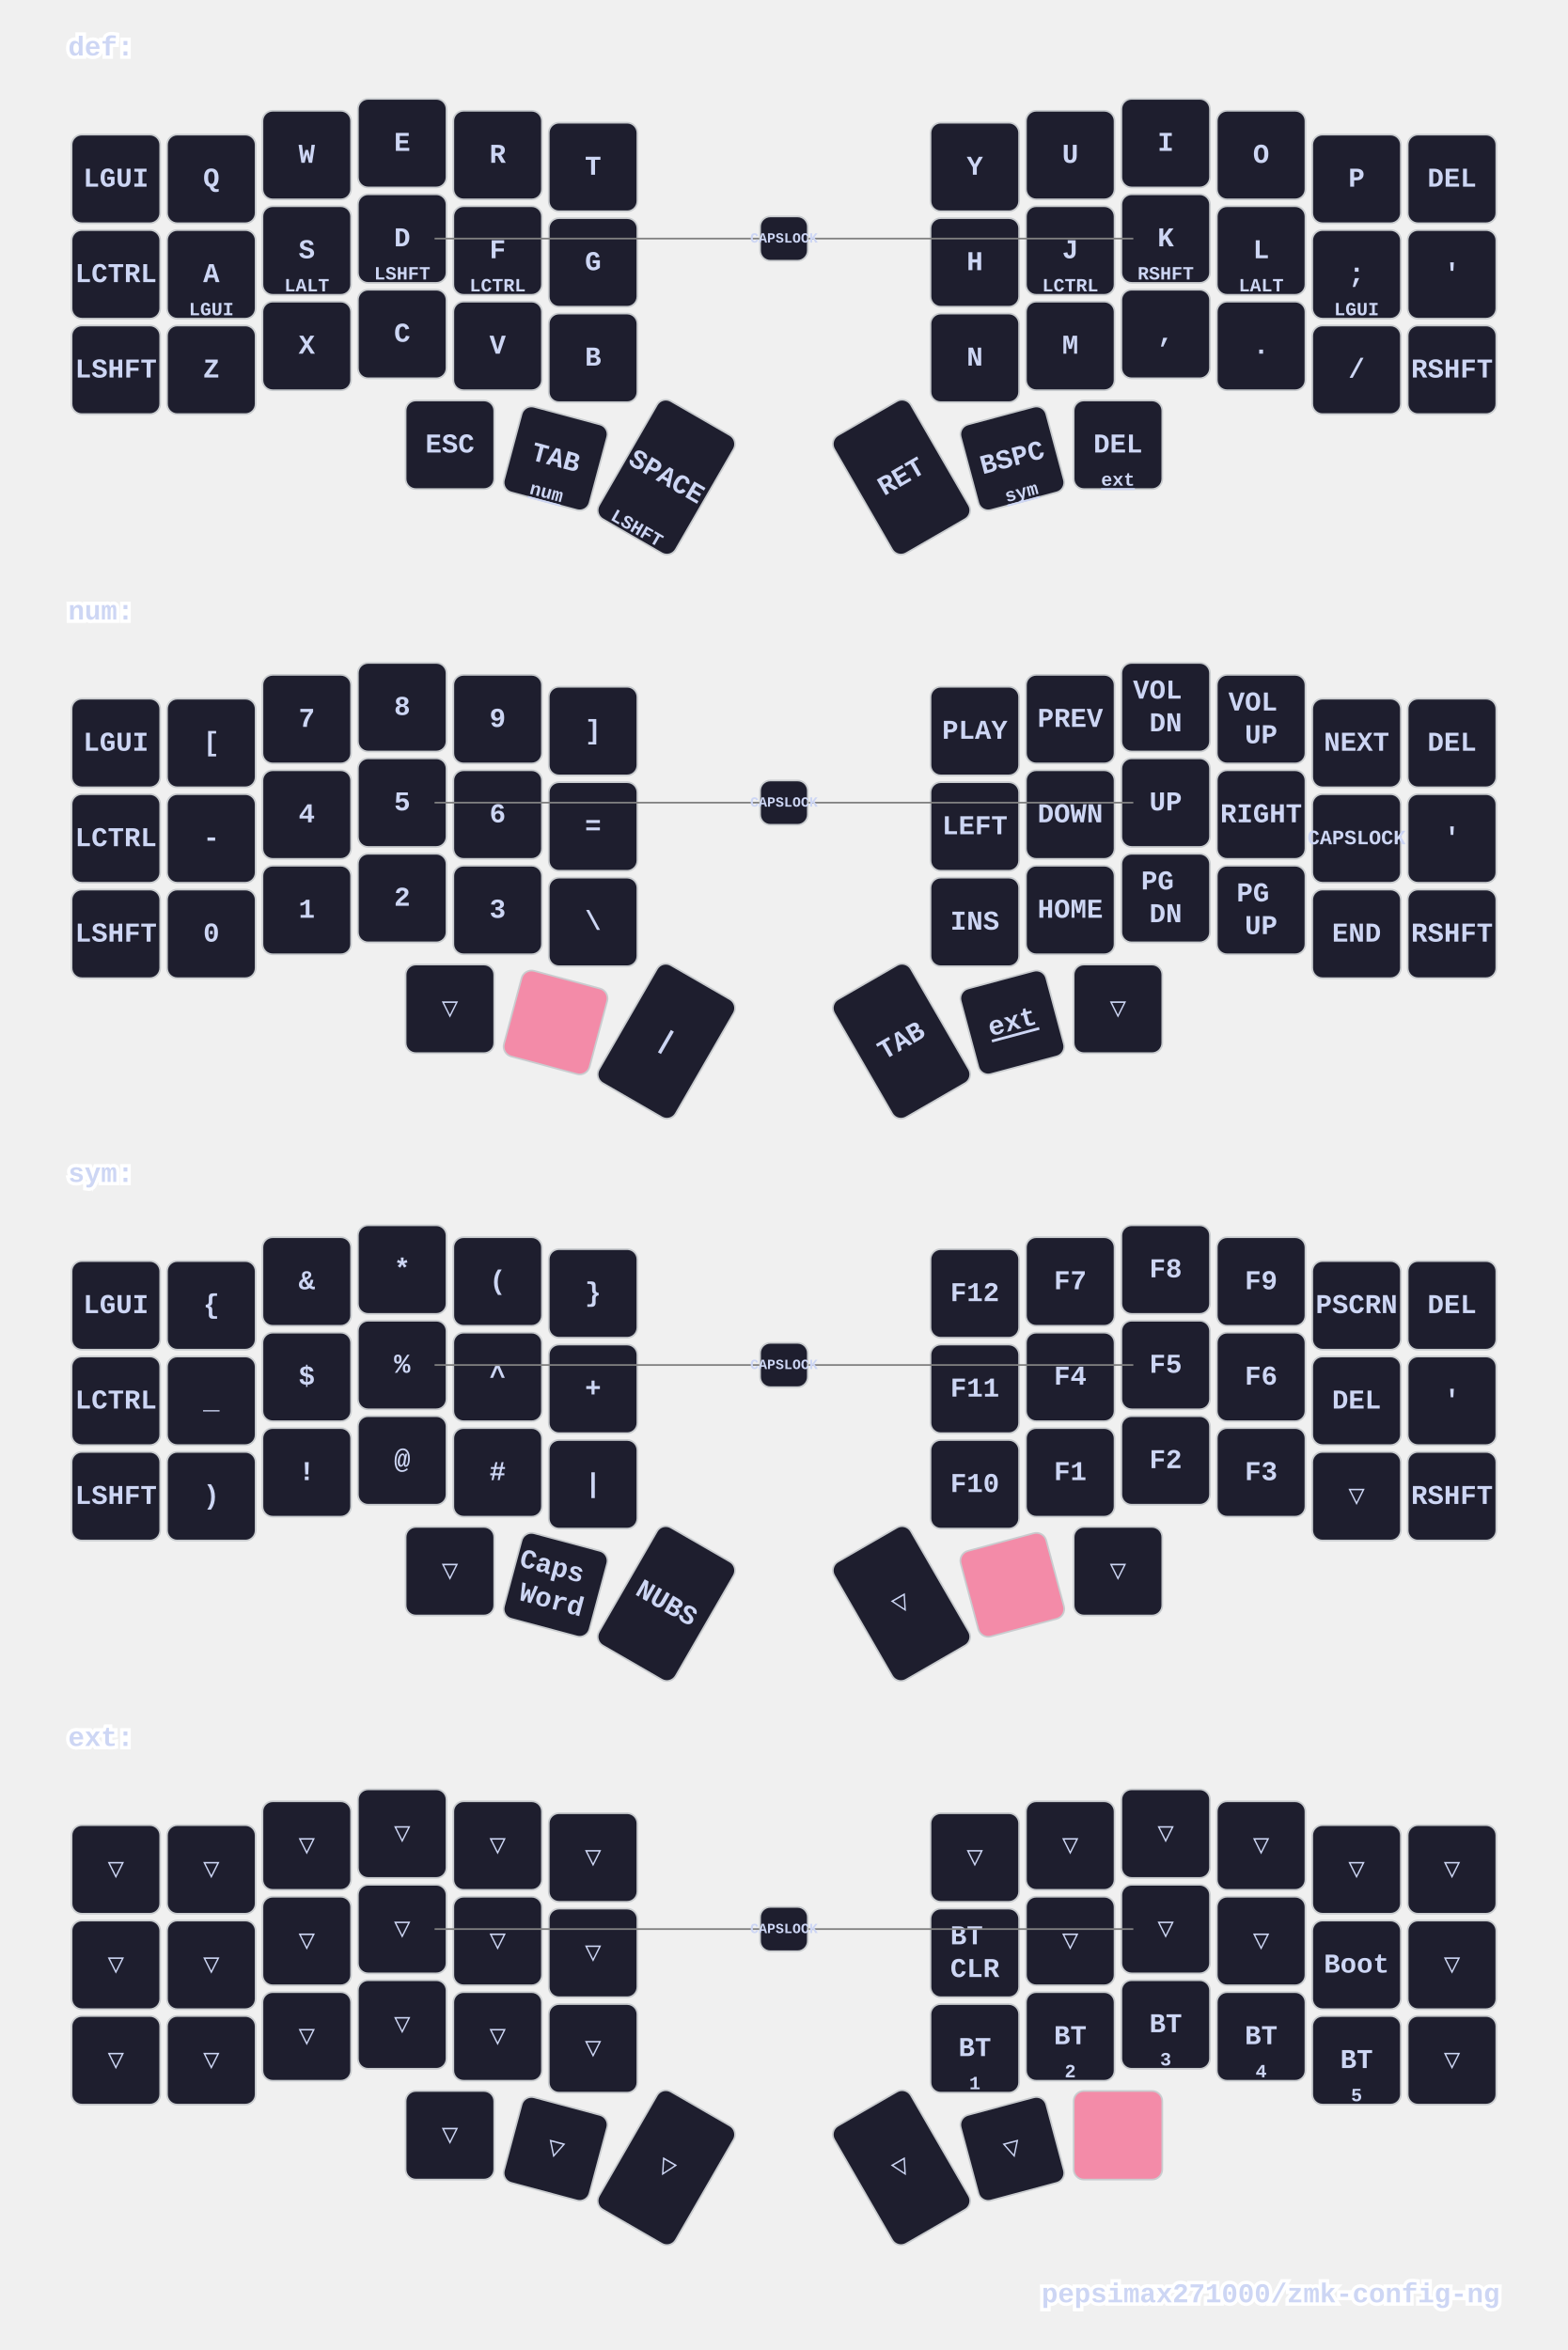
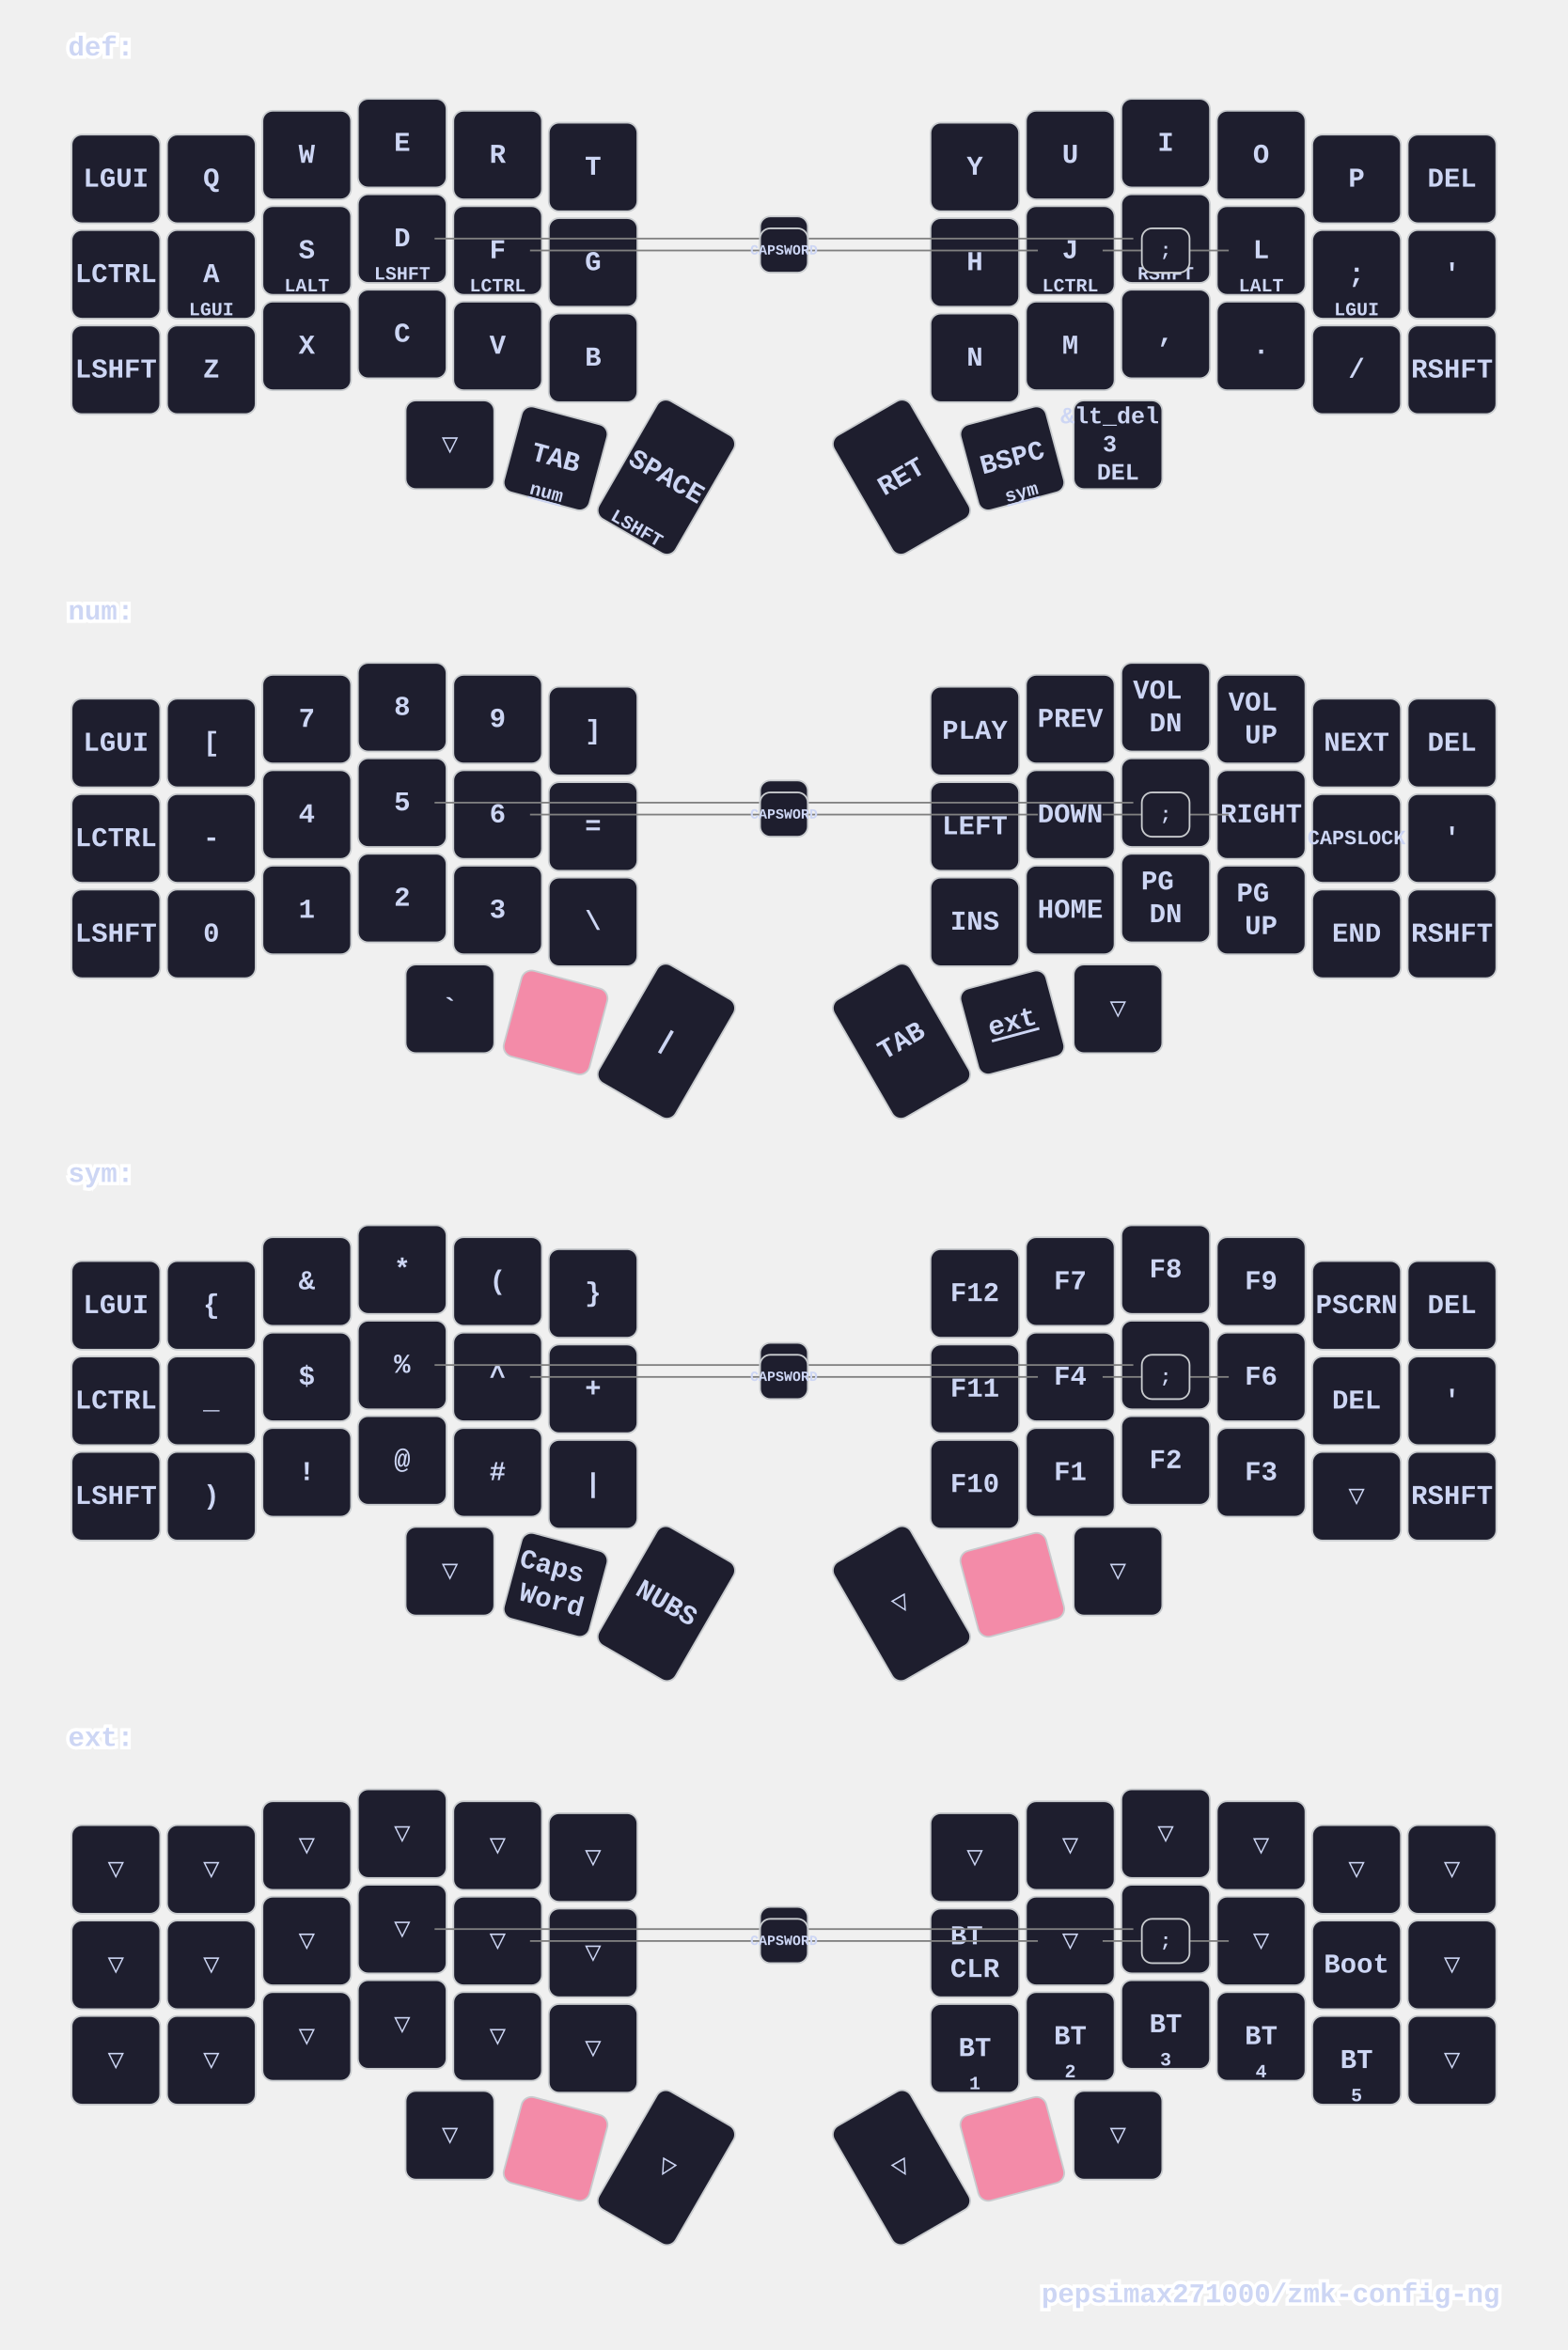
<svg xmlns="http://www.w3.org/2000/svg" width="920" height="1379" viewBox="0 0 920 1379" class="keymap">
  <style>/* inherit to force styles through use tags */
svg path {
    fill: inherit;
}

/* font and background color specifications */
svg.keymap {
    font-family: SFMono-Regular,Consolas,Liberation Mono,Menlo,monospace;
    font-size: 14px;
    font-kerning: normal;
    text-rendering: optimizeLegibility;
    fill: #24292e;
}

/* default key styling */
rect.key {
    fill: #f6f8fa;
}

rect.key, rect.combo {
    stroke: #c9cccf;
    stroke-width: 1;
}

/* default key side styling, only used is draw_key_sides is set */
rect.side {
    filter: brightness(90%);
}

/* color accent for combo boxes */
rect.combo, rect.combo-separate {
    fill: #cdf;
}

/* color accent for held keys */
rect.held, rect.combo.held {
    fill: #fdd;
}

/* color accent for ghost (optional) keys */
rect.ghost, rect.combo.ghost {
    stroke-dasharray: 4, 4;
    stroke-width: 2;
}

text {
    text-anchor: middle;
    dominant-baseline: middle;
}

/* styling for layer labels */
text.label {
    font-weight: bold;
    text-anchor: start;
    stroke: white;
    stroke-width: 4;
    paint-order: stroke;
}

/* styling for optional footer */
text.footer {
    text-anchor: end;
    dominant-baseline: auto;
    stroke: white;
    stroke-width: 4;
    paint-order: stroke;
}

/* styling for combo tap, and key non-tap label text */
text.combo, text.hold, text.shifted, text.left, text.right, text.tl, text.tr, text.bl, text.br {
    font-size: 11px;
}

text.hold, text.bl, text.br {
    text-anchor: middle;
    dominant-baseline: auto;
}

text.shifted, text.tl, text.tr {
    text-anchor: middle;
    dominant-baseline: hanging;
}

text.left, text.tl, text.bl {
    text-anchor: start;
}

text.right, text.tr, text.br {
    text-anchor: end;
}

text.layer-activator {
    text-decoration: underline;
}

/* styling for hold/shifted label text in combo box */
text.combo.hold, text.combo.shifted, text.combo.left, text.combo.right {
    font-size: 8px;
}

/* lighter symbol for transparent keys */
text.trans {
    fill: #7b7e81;
}

/* styling for combo dendrons */
path.combo {
    stroke-width: 1;
    stroke: gray;
    fill: none;
}

/* Start Tabler Icons Cleanup */
/* cannot use height/width with glyphs */
.icon-tabler &gt; path {
    fill: inherit;
    stroke: inherit;
    stroke-width: 2;
}
/* hide tabler's default box */
.icon-tabler &gt; path[stroke="none"][fill="none"] {
    visibility: hidden;
}
/* End Tabler Icons Cleanup */

/* For default sytles, see https://github.com/caksoylar/keymap-drawer/blob/main/keymap_drawer/config.py#L85 */

svg.keymap {
  font-family: Ubuntu Mono, Inconsolata, Consolas, Liberation Mono, Menlo, monospace;
  font-size: 16px;
  font-weight: bold;
  text-rendering: optimizeLegibility;
  fill: #cdd6f4;
}

/* Color accent for held keys
red = #f38ba8
green = #a6e3a1
blue = #89b4fa
yellow = #f9e2af
cyan = #94e2d5
magenta = #cba6f7
white = #cdd6f4
black = #11111b
grey = #1e1825
light grey = #9399b2
#fab387
*/
rect.key, rect.combo {
    fill: #1e1e2e;
}
rect.held, rect.combo.held {
    fill: #f38ba8;
}
text.label, text.footer, text.trans {
    fill: #cdd6f4;
}

/* Technique borrowed and extended from https://github.com/englmaxi/zmk-config/blob/master/keymap-drawer/config.yaml */
.sym_sub_text.tap {
  translate: -5px 2px;
  font-size: 20px;
}
.sym_sub_text.shifted {
  translate: 10px 13px;
  font-size: 10px;
  opacity: 1.0;
}
.combo.sym_sub_text.tap {
  translate: -1px 1px;
}
.combo.sym_sub_text.shifted {
  translate: 7px 5px;
  font-size: 10px;
  opacity: 1.0;
}

/* Toggle */
.toggle.shifted {
  translate: -10px 12px;
}

.toggle.hold {
  translate: 13px -23px;
}

/* Variant for tap-dances */
.tap_dance.tap {
  translate: -7px 0px;
  font-size: 12px;
}
.tap_dance.shifted {
  translate: 7px 17px;
  font-size: 12px;
  opacity: 1.0;
}

/* Variant for symbol next to symbol */
.sym_by_sym.tap {
  translate: -6px 0px;
}
.sym_by_sym.shifted {
  translate: 10px 12px;
  opacity: 1.0;
}

.combo.sym_by_sym.tap {
  translate: -35px 0px;
}
.combo.sym_by_sym.shifted {
  translate: 35px 20px;
  opacity: 1.0;
}

.combo.sym_by_sym.hold {
  visibility: hidden;
}

/* hide hold box for combo sym_by_sym */
.combo.sym_by_sym.hold &gt; path[stroke="none"][fill="none"] {
  visibility: hidden;
}
</style>
  <g transform="translate(40, 0)" class="layer-def">
    <text x="0" y="28" class="label" id="def">def:</text>
    <g transform="translate(0, 56)">
      <g transform="translate(28, 49)" class="key keypos-0">
        <rect rx="6" ry="6" x="-26" y="-26" width="52" height="52" class="key" />
        <text x="0" y="0" class="key tap">LGUI</text>
      </g>
      <g transform="translate(84, 49)" class="key keypos-1">
        <rect rx="6" ry="6" x="-26" y="-26" width="52" height="52" class="key" />
        <text x="0" y="0" class="key tap">Q</text>
      </g>
      <g transform="translate(140, 35)" class="key keypos-2">
        <rect rx="6" ry="6" x="-26" y="-26" width="52" height="52" class="key" />
        <text x="0" y="0" class="key tap">W</text>
      </g>
      <g transform="translate(196, 28)" class="key keypos-3">
        <rect rx="6" ry="6" x="-26" y="-26" width="52" height="52" class="key" />
        <text x="0" y="0" class="key tap">E</text>
      </g>
      <g transform="translate(252, 35)" class="key keypos-4">
        <rect rx="6" ry="6" x="-26" y="-26" width="52" height="52" class="key" />
        <text x="0" y="0" class="key tap">R</text>
      </g>
      <g transform="translate(308, 42)" class="key keypos-5">
        <rect rx="6" ry="6" x="-26" y="-26" width="52" height="52" class="key" />
        <text x="0" y="0" class="key tap">T</text>
      </g>
      <g transform="translate(532, 42)" class="key keypos-6">
        <rect rx="6" ry="6" x="-26" y="-26" width="52" height="52" class="key" />
        <text x="0" y="0" class="key tap">Y</text>
      </g>
      <g transform="translate(588, 35)" class="key keypos-7">
        <rect rx="6" ry="6" x="-26" y="-26" width="52" height="52" class="key" />
        <text x="0" y="0" class="key tap">U</text>
      </g>
      <g transform="translate(644, 28)" class="key keypos-8">
        <rect rx="6" ry="6" x="-26" y="-26" width="52" height="52" class="key" />
        <text x="0" y="0" class="key tap">I</text>
      </g>
      <g transform="translate(700, 35)" class="key keypos-9">
        <rect rx="6" ry="6" x="-26" y="-26" width="52" height="52" class="key" />
        <text x="0" y="0" class="key tap">O</text>
      </g>
      <g transform="translate(756, 49)" class="key keypos-10">
        <rect rx="6" ry="6" x="-26" y="-26" width="52" height="52" class="key" />
        <text x="0" y="0" class="key tap">P</text>
      </g>
      <g transform="translate(812, 49)" class="key keypos-11">
        <rect rx="6" ry="6" x="-26" y="-26" width="52" height="52" class="key" />
        <text x="0" y="0" class="key tap">DEL</text>
      </g>
      <g transform="translate(28, 105)" class="key keypos-12">
        <rect rx="6" ry="6" x="-26" y="-26" width="52" height="52" class="key" />
        <text x="0" y="0" class="key tap">LCTRL</text>
      </g>
      <g transform="translate(84, 105)" class="key keypos-13">
        <rect rx="6" ry="6" x="-26" y="-26" width="52" height="52" class="key" />
        <text x="0" y="0" class="key tap">A</text>
        <text x="0" y="24" class="key hold">LGUI</text>
      </g>
      <g transform="translate(140, 91)" class="key keypos-14">
        <rect rx="6" ry="6" x="-26" y="-26" width="52" height="52" class="key" />
        <text x="0" y="0" class="key tap">S</text>
        <text x="0" y="24" class="key hold">LALT</text>
      </g>
      <g transform="translate(196, 84)" class="key keypos-15">
        <rect rx="6" ry="6" x="-26" y="-26" width="52" height="52" class="key" />
        <text x="0" y="0" class="key tap">D</text>
        <text x="0" y="24" class="key hold">LSHFT</text>
      </g>
      <g transform="translate(252, 91)" class="key keypos-16">
        <rect rx="6" ry="6" x="-26" y="-26" width="52" height="52" class="key" />
        <text x="0" y="0" class="key tap">F</text>
        <text x="0" y="24" class="key hold">LCTRL</text>
      </g>
      <g transform="translate(308, 98)" class="key keypos-17">
        <rect rx="6" ry="6" x="-26" y="-26" width="52" height="52" class="key" />
        <text x="0" y="0" class="key tap">G</text>
      </g>
      <g transform="translate(532, 98)" class="key keypos-18">
        <rect rx="6" ry="6" x="-26" y="-26" width="52" height="52" class="key" />
        <text x="0" y="0" class="key tap">H</text>
      </g>
      <g transform="translate(588, 91)" class="key keypos-19">
        <rect rx="6" ry="6" x="-26" y="-26" width="52" height="52" class="key" />
        <text x="0" y="0" class="key tap">J</text>
        <text x="0" y="24" class="key hold">LCTRL</text>
      </g>
      <g transform="translate(644, 84)" class="key keypos-20">
        <rect rx="6" ry="6" x="-26" y="-26" width="52" height="52" class="key" />
        <text x="0" y="0" class="key tap">K</text>
        <text x="0" y="24" class="key hold">RSHFT</text>
      </g>
      <g transform="translate(700, 91)" class="key keypos-21">
        <rect rx="6" ry="6" x="-26" y="-26" width="52" height="52" class="key" />
        <text x="0" y="0" class="key tap">L</text>
        <text x="0" y="24" class="key hold">LALT</text>
      </g>
      <g transform="translate(756, 105)" class="key keypos-22">
        <rect rx="6" ry="6" x="-26" y="-26" width="52" height="52" class="key" />
        <text x="0" y="0" class="key tap">;</text>
        <text x="0" y="24" class="key hold">LGUI</text>
      </g>
      <g transform="translate(812, 105)" class="key keypos-23">
        <rect rx="6" ry="6" x="-26" y="-26" width="52" height="52" class="key" />
        <text x="0" y="0" class="key tap">'</text>
      </g>
      <g transform="translate(28, 161)" class="key keypos-24">
        <rect rx="6" ry="6" x="-26" y="-26" width="52" height="52" class="key" />
        <text x="0" y="0" class="key tap">LSHFT</text>
      </g>
      <g transform="translate(84, 161)" class="key keypos-25">
        <rect rx="6" ry="6" x="-26" y="-26" width="52" height="52" class="key" />
        <text x="0" y="0" class="key tap">Z</text>
      </g>
      <g transform="translate(140, 147)" class="key keypos-26">
        <rect rx="6" ry="6" x="-26" y="-26" width="52" height="52" class="key" />
        <text x="0" y="0" class="key tap">X</text>
      </g>
      <g transform="translate(196, 140)" class="key keypos-27">
        <rect rx="6" ry="6" x="-26" y="-26" width="52" height="52" class="key" />
        <text x="0" y="0" class="key tap">C</text>
      </g>
      <g transform="translate(252, 147)" class="key keypos-28">
        <rect rx="6" ry="6" x="-26" y="-26" width="52" height="52" class="key" />
        <text x="0" y="0" class="key tap">V</text>
      </g>
      <g transform="translate(308, 154)" class="key keypos-29">
        <rect rx="6" ry="6" x="-26" y="-26" width="52" height="52" class="key" />
        <text x="0" y="0" class="key tap">B</text>
      </g>
      <g transform="translate(532, 154)" class="key keypos-30">
        <rect rx="6" ry="6" x="-26" y="-26" width="52" height="52" class="key" />
        <text x="0" y="0" class="key tap">N</text>
      </g>
      <g transform="translate(588, 147)" class="key keypos-31">
        <rect rx="6" ry="6" x="-26" y="-26" width="52" height="52" class="key" />
        <text x="0" y="0" class="key tap">M</text>
      </g>
      <g transform="translate(644, 140)" class="key keypos-32">
        <rect rx="6" ry="6" x="-26" y="-26" width="52" height="52" class="key" />
        <text x="0" y="0" class="key tap">,</text>
      </g>
      <g transform="translate(700, 147)" class="key keypos-33">
        <rect rx="6" ry="6" x="-26" y="-26" width="52" height="52" class="key" />
        <text x="0" y="0" class="key tap">.</text>
      </g>
      <g transform="translate(756, 161)" class="key keypos-34">
        <rect rx="6" ry="6" x="-26" y="-26" width="52" height="52" class="key" />
        <text x="0" y="0" class="key tap">/</text>
      </g>
      <g transform="translate(812, 161)" class="key keypos-35">
        <rect rx="6" ry="6" x="-26" y="-26" width="52" height="52" class="key" />
        <text x="0" y="0" class="key tap">RSHFT</text>
      </g>
-       <g transform="translate(224, 205)" class="key keypos-36">
-         <rect rx="6" ry="6" x="-26" y="-26" width="52" height="52" class="key" />
-         <text x="0" y="0" class="key tap">ESC</text>
+       <g transform="translate(224, 205)" class="key trans keypos-36">
+         <rect rx="6" ry="6" x="-26" y="-26" width="52" height="52" class="key trans" />
+         <text x="0" y="0" class="key trans tap">▽</text>
      </g>
      <g transform="translate(286, 213) rotate(15.0)" class="key keypos-37">
        <rect rx="6" ry="6" x="-26" y="-26" width="52" height="52" class="key" />
        <text x="0" y="0" class="key tap">TAB</text>
        <a href="#num">
          <text x="0" y="24" class="key hold layer-activator">num</text>
        </a>
      </g>
      <g transform="translate(351, 224) rotate(30.0)" class="key keypos-38">
        <rect rx="6" ry="6" x="-26" y="-40" width="52" height="80" class="key" />
        <text x="0" y="0" class="key tap">SPACE</text>
        <text x="0" y="38" class="key hold">LSHFT</text>
      </g>
      <g transform="translate(489, 224) rotate(-30.0)" class="key keypos-39">
        <rect rx="6" ry="6" x="-26" y="-40" width="52" height="80" class="key" />
        <text x="0" y="0" class="key tap">RET</text>
      </g>
      <g transform="translate(554, 213) rotate(-15.0)" class="key keypos-40">
        <rect rx="6" ry="6" x="-26" y="-26" width="52" height="52" class="key" />
        <text x="0" y="0" class="key tap">BSPC</text>
        <a href="#sym">
          <text x="0" y="24" class="key hold layer-activator">sym</text>
        </a>
      </g>
      <g transform="translate(616, 205)" class="key keypos-41">
        <rect rx="6" ry="6" x="-26" y="-26" width="52" height="52" class="key" />
-         <text x="0" y="0" class="key tap">DEL</text>
-         <a href="#ext">
-           <text x="0" y="24" class="key hold layer-activator">ext</text>
-         </a>
+         <text x="0" y="0" class="key tap">
+           <tspan x="0" dy="-1.2em" style="font-size: 86%">&amp;lt_del</tspan>
+           <tspan x="0" dy="1.2em" style="font-size: 86%">3</tspan>
+           <tspan x="0" dy="1.2em" style="font-size: 86%">DEL</tspan>
+         </text>
      </g>
      <g class="combo combopos-0">
        <path d="M420,84 l-205,0" class="combo" />
        <path d="M420,84 l205,0" class="combo" />
        <rect rx="6" ry="6" x="406" y="71" width="28" height="26" class="combo" />
-         <text x="420" y="84" class="combo tap">
-           <tspan style="font-size: 75%">CAPSLOCK</tspan>
-         </text>
+         <text x="420" y="84" class="combo tap">CAPS</text>
+       </g>
+       <g class="combo combopos-1">
+         <path d="M420,91 l-149,0" class="combo" />
+         <path d="M420,91 l149,0" class="combo" />
+         <rect rx="6" ry="6" x="406" y="78" width="28" height="26" class="combo" />
+         <text x="420" y="91" class="combo tap">
+           <tspan style="font-size: 75%">CAPSWORD</tspan>
+         </text>
+       </g>
+       <g class="combo combopos-2">
+         <path d="M644,91 l37,0" class="combo" />
+         <path d="M644,91 l-37,0" class="combo" />
+         <rect rx="6" ry="6" x="630" y="78" width="28" height="26" class="combo" />
+         <text x="644" y="91" class="combo tap">;</text>
      </g>
    </g>
  </g>
  <g transform="translate(40, 331)" class="layer-num">
    <text x="0" y="28" class="label" id="num">num:</text>
    <g transform="translate(0, 56)">
      <g transform="translate(28, 49)" class="key keypos-0">
        <rect rx="6" ry="6" x="-26" y="-26" width="52" height="52" class="key" />
        <text x="0" y="0" class="key tap">LGUI</text>
      </g>
      <g transform="translate(84, 49)" class="key keypos-1">
        <rect rx="6" ry="6" x="-26" y="-26" width="52" height="52" class="key" />
        <text x="0" y="0" class="key tap">[</text>
      </g>
      <g transform="translate(140, 35)" class="key keypos-2">
        <rect rx="6" ry="6" x="-26" y="-26" width="52" height="52" class="key" />
        <text x="0" y="0" class="key tap">7</text>
      </g>
      <g transform="translate(196, 28)" class="key keypos-3">
        <rect rx="6" ry="6" x="-26" y="-26" width="52" height="52" class="key" />
        <text x="0" y="0" class="key tap">8</text>
      </g>
      <g transform="translate(252, 35)" class="key keypos-4">
        <rect rx="6" ry="6" x="-26" y="-26" width="52" height="52" class="key" />
        <text x="0" y="0" class="key tap">9</text>
      </g>
      <g transform="translate(308, 42)" class="key keypos-5">
        <rect rx="6" ry="6" x="-26" y="-26" width="52" height="52" class="key" />
        <text x="0" y="0" class="key tap">]</text>
      </g>
      <g transform="translate(532, 42)" class="key keypos-6">
        <rect rx="6" ry="6" x="-26" y="-26" width="52" height="52" class="key" />
        <text x="0" y="0" class="key tap">PLAY</text>
      </g>
      <g transform="translate(588, 35)" class="key keypos-7">
        <rect rx="6" ry="6" x="-26" y="-26" width="52" height="52" class="key" />
        <text x="0" y="0" class="key tap">PREV</text>
      </g>
      <g transform="translate(644, 28)" class="key keypos-8">
        <rect rx="6" ry="6" x="-26" y="-26" width="52" height="52" class="key" />
        <text x="0" y="0" class="key tap">
          <tspan x="0" dy="-0.6em">VOL</tspan>
          <tspan x="0" dy="1.2em">DN</tspan>
        </text>
      </g>
      <g transform="translate(700, 35)" class="key keypos-9">
        <rect rx="6" ry="6" x="-26" y="-26" width="52" height="52" class="key" />
        <text x="0" y="0" class="key tap">
          <tspan x="0" dy="-0.6em">VOL</tspan>
          <tspan x="0" dy="1.2em">UP</tspan>
        </text>
      </g>
      <g transform="translate(756, 49)" class="key keypos-10">
        <rect rx="6" ry="6" x="-26" y="-26" width="52" height="52" class="key" />
        <text x="0" y="0" class="key tap">NEXT</text>
      </g>
      <g transform="translate(812, 49)" class="key keypos-11">
        <rect rx="6" ry="6" x="-26" y="-26" width="52" height="52" class="key" />
        <text x="0" y="0" class="key tap">DEL</text>
      </g>
      <g transform="translate(28, 105)" class="key keypos-12">
        <rect rx="6" ry="6" x="-26" y="-26" width="52" height="52" class="key" />
        <text x="0" y="0" class="key tap">LCTRL</text>
      </g>
      <g transform="translate(84, 105)" class="key keypos-13">
        <rect rx="6" ry="6" x="-26" y="-26" width="52" height="52" class="key" />
        <text x="0" y="0" class="key tap">-</text>
      </g>
      <g transform="translate(140, 91)" class="key keypos-14">
        <rect rx="6" ry="6" x="-26" y="-26" width="52" height="52" class="key" />
        <text x="0" y="0" class="key tap">4</text>
      </g>
      <g transform="translate(196, 84)" class="key keypos-15">
        <rect rx="6" ry="6" x="-26" y="-26" width="52" height="52" class="key" />
        <text x="0" y="0" class="key tap">5</text>
      </g>
      <g transform="translate(252, 91)" class="key keypos-16">
        <rect rx="6" ry="6" x="-26" y="-26" width="52" height="52" class="key" />
        <text x="0" y="0" class="key tap">6</text>
      </g>
      <g transform="translate(308, 98)" class="key keypos-17">
        <rect rx="6" ry="6" x="-26" y="-26" width="52" height="52" class="key" />
        <text x="0" y="0" class="key tap">=</text>
      </g>
      <g transform="translate(532, 98)" class="key keypos-18">
        <rect rx="6" ry="6" x="-26" y="-26" width="52" height="52" class="key" />
        <text x="0" y="0" class="key tap">LEFT</text>
      </g>
      <g transform="translate(588, 91)" class="key keypos-19">
        <rect rx="6" ry="6" x="-26" y="-26" width="52" height="52" class="key" />
        <text x="0" y="0" class="key tap">DOWN</text>
      </g>
      <g transform="translate(644, 84)" class="key keypos-20">
        <rect rx="6" ry="6" x="-26" y="-26" width="52" height="52" class="key" />
        <text x="0" y="0" class="key tap">UP</text>
      </g>
      <g transform="translate(700, 91)" class="key keypos-21">
        <rect rx="6" ry="6" x="-26" y="-26" width="52" height="52" class="key" />
        <text x="0" y="0" class="key tap">RIGHT</text>
      </g>
      <g transform="translate(756, 105)" class="key keypos-22">
        <rect rx="6" ry="6" x="-26" y="-26" width="52" height="52" class="key" />
        <text x="0" y="0" class="key tap">
          <tspan style="font-size: 75%">CAPSLOCK</tspan>
        </text>
      </g>
      <g transform="translate(812, 105)" class="key keypos-23">
        <rect rx="6" ry="6" x="-26" y="-26" width="52" height="52" class="key" />
        <text x="0" y="0" class="key tap">'</text>
      </g>
      <g transform="translate(28, 161)" class="key keypos-24">
        <rect rx="6" ry="6" x="-26" y="-26" width="52" height="52" class="key" />
        <text x="0" y="0" class="key tap">LSHFT</text>
      </g>
      <g transform="translate(84, 161)" class="key keypos-25">
        <rect rx="6" ry="6" x="-26" y="-26" width="52" height="52" class="key" />
        <text x="0" y="0" class="key tap">0</text>
      </g>
      <g transform="translate(140, 147)" class="key keypos-26">
        <rect rx="6" ry="6" x="-26" y="-26" width="52" height="52" class="key" />
        <text x="0" y="0" class="key tap">1</text>
      </g>
      <g transform="translate(196, 140)" class="key keypos-27">
        <rect rx="6" ry="6" x="-26" y="-26" width="52" height="52" class="key" />
        <text x="0" y="0" class="key tap">2</text>
      </g>
      <g transform="translate(252, 147)" class="key keypos-28">
        <rect rx="6" ry="6" x="-26" y="-26" width="52" height="52" class="key" />
        <text x="0" y="0" class="key tap">3</text>
      </g>
      <g transform="translate(308, 154)" class="key keypos-29">
        <rect rx="6" ry="6" x="-26" y="-26" width="52" height="52" class="key" />
        <text x="0" y="0" class="key tap">\</text>
      </g>
      <g transform="translate(532, 154)" class="key keypos-30">
        <rect rx="6" ry="6" x="-26" y="-26" width="52" height="52" class="key" />
        <text x="0" y="0" class="key tap">INS</text>
      </g>
      <g transform="translate(588, 147)" class="key keypos-31">
        <rect rx="6" ry="6" x="-26" y="-26" width="52" height="52" class="key" />
        <text x="0" y="0" class="key tap">HOME</text>
      </g>
      <g transform="translate(644, 140)" class="key keypos-32">
        <rect rx="6" ry="6" x="-26" y="-26" width="52" height="52" class="key" />
        <text x="0" y="0" class="key tap">
          <tspan x="0" dy="-0.6em">PG</tspan>
          <tspan x="0" dy="1.2em">DN</tspan>
        </text>
      </g>
      <g transform="translate(700, 147)" class="key keypos-33">
        <rect rx="6" ry="6" x="-26" y="-26" width="52" height="52" class="key" />
        <text x="0" y="0" class="key tap">
          <tspan x="0" dy="-0.6em">PG</tspan>
          <tspan x="0" dy="1.2em">UP</tspan>
        </text>
      </g>
      <g transform="translate(756, 161)" class="key keypos-34">
        <rect rx="6" ry="6" x="-26" y="-26" width="52" height="52" class="key" />
        <text x="0" y="0" class="key tap">END</text>
      </g>
      <g transform="translate(812, 161)" class="key keypos-35">
        <rect rx="6" ry="6" x="-26" y="-26" width="52" height="52" class="key" />
        <text x="0" y="0" class="key tap">RSHFT</text>
      </g>
-       <g transform="translate(224, 205)" class="key trans keypos-36">
-         <rect rx="6" ry="6" x="-26" y="-26" width="52" height="52" class="key trans" />
-         <text x="0" y="0" class="key trans tap">▽</text>
+       <g transform="translate(224, 205)" class="key keypos-36">
+         <rect rx="6" ry="6" x="-26" y="-26" width="52" height="52" class="key" />
+         <text x="0" y="0" class="key tap">`</text>
      </g>
      <g transform="translate(286, 213) rotate(15.0)" class="key held keypos-37">
        <rect rx="6" ry="6" x="-26" y="-26" width="52" height="52" class="key held" />
      </g>
      <g transform="translate(351, 224) rotate(30.0)" class="key keypos-38">
        <rect rx="6" ry="6" x="-26" y="-40" width="52" height="80" class="key" />
        <text x="0" y="0" class="key tap">|</text>
      </g>
      <g transform="translate(489, 224) rotate(-30.0)" class="key keypos-39">
        <rect rx="6" ry="6" x="-26" y="-40" width="52" height="80" class="key" />
        <text x="0" y="0" class="key tap">TAB</text>
      </g>
      <g transform="translate(554, 213) rotate(-15.0)" class="key keypos-40">
        <rect rx="6" ry="6" x="-26" y="-26" width="52" height="52" class="key" />
        <a href="#ext">
          <text x="0" y="0" class="key tap layer-activator">ext</text>
        </a>
      </g>
      <g transform="translate(616, 205)" class="key trans keypos-41">
        <rect rx="6" ry="6" x="-26" y="-26" width="52" height="52" class="key trans" />
        <text x="0" y="0" class="key trans tap">▽</text>
      </g>
      <g class="combo combopos-0">
        <path d="M420,84 l-205,0" class="combo" />
        <path d="M420,84 l205,0" class="combo" />
        <rect rx="6" ry="6" x="406" y="71" width="28" height="26" class="combo" />
-         <text x="420" y="84" class="combo tap">
-           <tspan style="font-size: 75%">CAPSLOCK</tspan>
-         </text>
+         <text x="420" y="84" class="combo tap">CAPS</text>
+       </g>
+       <g class="combo combopos-1">
+         <path d="M420,91 l-149,0" class="combo" />
+         <path d="M420,91 l149,0" class="combo" />
+         <rect rx="6" ry="6" x="406" y="78" width="28" height="26" class="combo" />
+         <text x="420" y="91" class="combo tap">
+           <tspan style="font-size: 75%">CAPSWORD</tspan>
+         </text>
+       </g>
+       <g class="combo combopos-2">
+         <path d="M644,91 l37,0" class="combo" />
+         <path d="M644,91 l-37,0" class="combo" />
+         <rect rx="6" ry="6" x="630" y="78" width="28" height="26" class="combo" />
+         <text x="644" y="91" class="combo tap">;</text>
      </g>
    </g>
  </g>
  <g transform="translate(40, 661)" class="layer-sym">
    <text x="0" y="28" class="label" id="sym">sym:</text>
    <g transform="translate(0, 56)">
      <g transform="translate(28, 49)" class="key keypos-0">
        <rect rx="6" ry="6" x="-26" y="-26" width="52" height="52" class="key" />
        <text x="0" y="0" class="key tap">LGUI</text>
      </g>
      <g transform="translate(84, 49)" class="key keypos-1">
        <rect rx="6" ry="6" x="-26" y="-26" width="52" height="52" class="key" />
        <text x="0" y="0" class="key tap">{</text>
      </g>
      <g transform="translate(140, 35)" class="key keypos-2">
        <rect rx="6" ry="6" x="-26" y="-26" width="52" height="52" class="key" />
        <text x="0" y="0" class="key tap">&amp;</text>
      </g>
      <g transform="translate(196, 28)" class="key keypos-3">
        <rect rx="6" ry="6" x="-26" y="-26" width="52" height="52" class="key" />
        <text x="0" y="0" class="key tap">*</text>
      </g>
      <g transform="translate(252, 35)" class="key keypos-4">
        <rect rx="6" ry="6" x="-26" y="-26" width="52" height="52" class="key" />
        <text x="0" y="0" class="key tap">(</text>
      </g>
      <g transform="translate(308, 42)" class="key keypos-5">
        <rect rx="6" ry="6" x="-26" y="-26" width="52" height="52" class="key" />
        <text x="0" y="0" class="key tap">}</text>
      </g>
      <g transform="translate(532, 42)" class="key keypos-6">
        <rect rx="6" ry="6" x="-26" y="-26" width="52" height="52" class="key" />
        <text x="0" y="0" class="key tap">F12</text>
      </g>
      <g transform="translate(588, 35)" class="key keypos-7">
        <rect rx="6" ry="6" x="-26" y="-26" width="52" height="52" class="key" />
        <text x="0" y="0" class="key tap">F7</text>
      </g>
      <g transform="translate(644, 28)" class="key keypos-8">
        <rect rx="6" ry="6" x="-26" y="-26" width="52" height="52" class="key" />
        <text x="0" y="0" class="key tap">F8</text>
      </g>
      <g transform="translate(700, 35)" class="key keypos-9">
        <rect rx="6" ry="6" x="-26" y="-26" width="52" height="52" class="key" />
        <text x="0" y="0" class="key tap">F9</text>
      </g>
      <g transform="translate(756, 49)" class="key keypos-10">
        <rect rx="6" ry="6" x="-26" y="-26" width="52" height="52" class="key" />
        <text x="0" y="0" class="key tap">PSCRN</text>
      </g>
      <g transform="translate(812, 49)" class="key keypos-11">
        <rect rx="6" ry="6" x="-26" y="-26" width="52" height="52" class="key" />
        <text x="0" y="0" class="key tap">DEL</text>
      </g>
      <g transform="translate(28, 105)" class="key keypos-12">
        <rect rx="6" ry="6" x="-26" y="-26" width="52" height="52" class="key" />
        <text x="0" y="0" class="key tap">LCTRL</text>
      </g>
      <g transform="translate(84, 105)" class="key keypos-13">
        <rect rx="6" ry="6" x="-26" y="-26" width="52" height="52" class="key" />
        <text x="0" y="0" class="key tap">_</text>
      </g>
      <g transform="translate(140, 91)" class="key keypos-14">
        <rect rx="6" ry="6" x="-26" y="-26" width="52" height="52" class="key" />
        <text x="0" y="0" class="key tap">$</text>
      </g>
      <g transform="translate(196, 84)" class="key keypos-15">
        <rect rx="6" ry="6" x="-26" y="-26" width="52" height="52" class="key" />
        <text x="0" y="0" class="key tap">%</text>
      </g>
      <g transform="translate(252, 91)" class="key keypos-16">
        <rect rx="6" ry="6" x="-26" y="-26" width="52" height="52" class="key" />
        <text x="0" y="0" class="key tap">^</text>
      </g>
      <g transform="translate(308, 98)" class="key keypos-17">
        <rect rx="6" ry="6" x="-26" y="-26" width="52" height="52" class="key" />
        <text x="0" y="0" class="key tap">+</text>
      </g>
      <g transform="translate(532, 98)" class="key keypos-18">
        <rect rx="6" ry="6" x="-26" y="-26" width="52" height="52" class="key" />
        <text x="0" y="0" class="key tap">F11</text>
      </g>
      <g transform="translate(588, 91)" class="key keypos-19">
        <rect rx="6" ry="6" x="-26" y="-26" width="52" height="52" class="key" />
        <text x="0" y="0" class="key tap">F4</text>
      </g>
      <g transform="translate(644, 84)" class="key keypos-20">
        <rect rx="6" ry="6" x="-26" y="-26" width="52" height="52" class="key" />
        <text x="0" y="0" class="key tap">F5</text>
      </g>
      <g transform="translate(700, 91)" class="key keypos-21">
        <rect rx="6" ry="6" x="-26" y="-26" width="52" height="52" class="key" />
        <text x="0" y="0" class="key tap">F6</text>
      </g>
      <g transform="translate(756, 105)" class="key keypos-22">
        <rect rx="6" ry="6" x="-26" y="-26" width="52" height="52" class="key" />
        <text x="0" y="0" class="key tap">DEL</text>
      </g>
      <g transform="translate(812, 105)" class="key keypos-23">
        <rect rx="6" ry="6" x="-26" y="-26" width="52" height="52" class="key" />
        <text x="0" y="0" class="key tap">'</text>
      </g>
      <g transform="translate(28, 161)" class="key keypos-24">
        <rect rx="6" ry="6" x="-26" y="-26" width="52" height="52" class="key" />
        <text x="0" y="0" class="key tap">LSHFT</text>
      </g>
      <g transform="translate(84, 161)" class="key keypos-25">
        <rect rx="6" ry="6" x="-26" y="-26" width="52" height="52" class="key" />
        <text x="0" y="0" class="key tap">)</text>
      </g>
      <g transform="translate(140, 147)" class="key keypos-26">
        <rect rx="6" ry="6" x="-26" y="-26" width="52" height="52" class="key" />
        <text x="0" y="0" class="key tap">!</text>
      </g>
      <g transform="translate(196, 140)" class="key keypos-27">
        <rect rx="6" ry="6" x="-26" y="-26" width="52" height="52" class="key" />
        <text x="0" y="0" class="key tap">@</text>
      </g>
      <g transform="translate(252, 147)" class="key keypos-28">
        <rect rx="6" ry="6" x="-26" y="-26" width="52" height="52" class="key" />
        <text x="0" y="0" class="key tap">#</text>
      </g>
      <g transform="translate(308, 154)" class="key keypos-29">
        <rect rx="6" ry="6" x="-26" y="-26" width="52" height="52" class="key" />
        <text x="0" y="0" class="key tap">|</text>
      </g>
      <g transform="translate(532, 154)" class="key keypos-30">
        <rect rx="6" ry="6" x="-26" y="-26" width="52" height="52" class="key" />
        <text x="0" y="0" class="key tap">F10</text>
      </g>
      <g transform="translate(588, 147)" class="key keypos-31">
        <rect rx="6" ry="6" x="-26" y="-26" width="52" height="52" class="key" />
        <text x="0" y="0" class="key tap">F1</text>
      </g>
      <g transform="translate(644, 140)" class="key keypos-32">
        <rect rx="6" ry="6" x="-26" y="-26" width="52" height="52" class="key" />
        <text x="0" y="0" class="key tap">F2</text>
      </g>
      <g transform="translate(700, 147)" class="key keypos-33">
        <rect rx="6" ry="6" x="-26" y="-26" width="52" height="52" class="key" />
        <text x="0" y="0" class="key tap">F3</text>
      </g>
      <g transform="translate(756, 161)" class="key trans keypos-34">
        <rect rx="6" ry="6" x="-26" y="-26" width="52" height="52" class="key trans" />
        <text x="0" y="0" class="key trans tap">▽</text>
      </g>
      <g transform="translate(812, 161)" class="key keypos-35">
        <rect rx="6" ry="6" x="-26" y="-26" width="52" height="52" class="key" />
        <text x="0" y="0" class="key tap">RSHFT</text>
      </g>
      <g transform="translate(224, 205)" class="key trans keypos-36">
        <rect rx="6" ry="6" x="-26" y="-26" width="52" height="52" class="key trans" />
        <text x="0" y="0" class="key trans tap">▽</text>
      </g>
      <g transform="translate(286, 213) rotate(15.0)" class="key keypos-37">
        <rect rx="6" ry="6" x="-26" y="-26" width="52" height="52" class="key" />
        <text x="0" y="0" class="key tap">
          <tspan x="0" dy="-0.6em">Caps</tspan>
          <tspan x="0" dy="1.2em">Word</tspan>
        </text>
      </g>
      <g transform="translate(351, 224) rotate(30.0)" class="key keypos-38">
        <rect rx="6" ry="6" x="-26" y="-40" width="52" height="80" class="key" />
        <text x="0" y="0" class="key tap">NUBS</text>
      </g>
      <g transform="translate(489, 224) rotate(-30.0)" class="key trans keypos-39">
        <rect rx="6" ry="6" x="-26" y="-40" width="52" height="80" class="key trans" />
        <text x="0" y="0" class="key trans tap">▽</text>
      </g>
      <g transform="translate(554, 213) rotate(-15.0)" class="key held keypos-40">
        <rect rx="6" ry="6" x="-26" y="-26" width="52" height="52" class="key held" />
      </g>
      <g transform="translate(616, 205)" class="key trans keypos-41">
        <rect rx="6" ry="6" x="-26" y="-26" width="52" height="52" class="key trans" />
        <text x="0" y="0" class="key trans tap">▽</text>
      </g>
      <g class="combo combopos-0">
        <path d="M420,84 l-205,0" class="combo" />
        <path d="M420,84 l205,0" class="combo" />
        <rect rx="6" ry="6" x="406" y="71" width="28" height="26" class="combo" />
-         <text x="420" y="84" class="combo tap">
-           <tspan style="font-size: 75%">CAPSLOCK</tspan>
-         </text>
+         <text x="420" y="84" class="combo tap">CAPS</text>
+       </g>
+       <g class="combo combopos-1">
+         <path d="M420,91 l-149,0" class="combo" />
+         <path d="M420,91 l149,0" class="combo" />
+         <rect rx="6" ry="6" x="406" y="78" width="28" height="26" class="combo" />
+         <text x="420" y="91" class="combo tap">
+           <tspan style="font-size: 75%">CAPSWORD</tspan>
+         </text>
+       </g>
+       <g class="combo combopos-2">
+         <path d="M644,91 l37,0" class="combo" />
+         <path d="M644,91 l-37,0" class="combo" />
+         <rect rx="6" ry="6" x="630" y="78" width="28" height="26" class="combo" />
+         <text x="644" y="91" class="combo tap">;</text>
      </g>
    </g>
  </g>
  <g transform="translate(40, 992)" class="layer-ext">
    <text x="0" y="28" class="label" id="ext">ext:</text>
    <g transform="translate(0, 56)">
      <g transform="translate(28, 49)" class="key trans keypos-0">
        <rect rx="6" ry="6" x="-26" y="-26" width="52" height="52" class="key trans" />
        <text x="0" y="0" class="key trans tap">▽</text>
      </g>
      <g transform="translate(84, 49)" class="key trans keypos-1">
        <rect rx="6" ry="6" x="-26" y="-26" width="52" height="52" class="key trans" />
        <text x="0" y="0" class="key trans tap">▽</text>
      </g>
      <g transform="translate(140, 35)" class="key trans keypos-2">
        <rect rx="6" ry="6" x="-26" y="-26" width="52" height="52" class="key trans" />
        <text x="0" y="0" class="key trans tap">▽</text>
      </g>
      <g transform="translate(196, 28)" class="key trans keypos-3">
        <rect rx="6" ry="6" x="-26" y="-26" width="52" height="52" class="key trans" />
        <text x="0" y="0" class="key trans tap">▽</text>
      </g>
      <g transform="translate(252, 35)" class="key trans keypos-4">
        <rect rx="6" ry="6" x="-26" y="-26" width="52" height="52" class="key trans" />
        <text x="0" y="0" class="key trans tap">▽</text>
      </g>
      <g transform="translate(308, 42)" class="key trans keypos-5">
        <rect rx="6" ry="6" x="-26" y="-26" width="52" height="52" class="key trans" />
        <text x="0" y="0" class="key trans tap">▽</text>
      </g>
      <g transform="translate(532, 42)" class="key trans keypos-6">
        <rect rx="6" ry="6" x="-26" y="-26" width="52" height="52" class="key trans" />
        <text x="0" y="0" class="key trans tap">▽</text>
      </g>
      <g transform="translate(588, 35)" class="key trans keypos-7">
        <rect rx="6" ry="6" x="-26" y="-26" width="52" height="52" class="key trans" />
        <text x="0" y="0" class="key trans tap">▽</text>
      </g>
      <g transform="translate(644, 28)" class="key trans keypos-8">
        <rect rx="6" ry="6" x="-26" y="-26" width="52" height="52" class="key trans" />
        <text x="0" y="0" class="key trans tap">▽</text>
      </g>
      <g transform="translate(700, 35)" class="key trans keypos-9">
        <rect rx="6" ry="6" x="-26" y="-26" width="52" height="52" class="key trans" />
        <text x="0" y="0" class="key trans tap">▽</text>
      </g>
      <g transform="translate(756, 49)" class="key trans keypos-10">
        <rect rx="6" ry="6" x="-26" y="-26" width="52" height="52" class="key trans" />
        <text x="0" y="0" class="key trans tap">▽</text>
      </g>
      <g transform="translate(812, 49)" class="key trans keypos-11">
        <rect rx="6" ry="6" x="-26" y="-26" width="52" height="52" class="key trans" />
        <text x="0" y="0" class="key trans tap">▽</text>
      </g>
      <g transform="translate(28, 105)" class="key trans keypos-12">
        <rect rx="6" ry="6" x="-26" y="-26" width="52" height="52" class="key trans" />
        <text x="0" y="0" class="key trans tap">▽</text>
      </g>
      <g transform="translate(84, 105)" class="key trans keypos-13">
        <rect rx="6" ry="6" x="-26" y="-26" width="52" height="52" class="key trans" />
        <text x="0" y="0" class="key trans tap">▽</text>
      </g>
      <g transform="translate(140, 91)" class="key trans keypos-14">
        <rect rx="6" ry="6" x="-26" y="-26" width="52" height="52" class="key trans" />
        <text x="0" y="0" class="key trans tap">▽</text>
      </g>
      <g transform="translate(196, 84)" class="key trans keypos-15">
        <rect rx="6" ry="6" x="-26" y="-26" width="52" height="52" class="key trans" />
        <text x="0" y="0" class="key trans tap">▽</text>
      </g>
      <g transform="translate(252, 91)" class="key trans keypos-16">
        <rect rx="6" ry="6" x="-26" y="-26" width="52" height="52" class="key trans" />
        <text x="0" y="0" class="key trans tap">▽</text>
      </g>
      <g transform="translate(308, 98)" class="key trans keypos-17">
        <rect rx="6" ry="6" x="-26" y="-26" width="52" height="52" class="key trans" />
        <text x="0" y="0" class="key trans tap">▽</text>
      </g>
      <g transform="translate(532, 98)" class="key keypos-18">
        <rect rx="6" ry="6" x="-26" y="-26" width="52" height="52" class="key" />
        <text x="0" y="0" class="key tap">
          <tspan x="0" dy="-0.6em">BT</tspan>
          <tspan x="0" dy="1.2em">CLR</tspan>
        </text>
      </g>
      <g transform="translate(588, 91)" class="key trans keypos-19">
        <rect rx="6" ry="6" x="-26" y="-26" width="52" height="52" class="key trans" />
        <text x="0" y="0" class="key trans tap">▽</text>
      </g>
      <g transform="translate(644, 84)" class="key trans keypos-20">
        <rect rx="6" ry="6" x="-26" y="-26" width="52" height="52" class="key trans" />
        <text x="0" y="0" class="key trans tap">▽</text>
      </g>
      <g transform="translate(700, 91)" class="key trans keypos-21">
        <rect rx="6" ry="6" x="-26" y="-26" width="52" height="52" class="key trans" />
        <text x="0" y="0" class="key trans tap">▽</text>
      </g>
      <g transform="translate(756, 105)" class="key keypos-22">
        <rect rx="6" ry="6" x="-26" y="-26" width="52" height="52" class="key" />
        <text x="0" y="0" class="key tap">Boot</text>
      </g>
      <g transform="translate(812, 105)" class="key trans keypos-23">
        <rect rx="6" ry="6" x="-26" y="-26" width="52" height="52" class="key trans" />
        <text x="0" y="0" class="key trans tap">▽</text>
      </g>
      <g transform="translate(28, 161)" class="key trans keypos-24">
        <rect rx="6" ry="6" x="-26" y="-26" width="52" height="52" class="key trans" />
        <text x="0" y="0" class="key trans tap">▽</text>
      </g>
      <g transform="translate(84, 161)" class="key trans keypos-25">
        <rect rx="6" ry="6" x="-26" y="-26" width="52" height="52" class="key trans" />
        <text x="0" y="0" class="key trans tap">▽</text>
      </g>
      <g transform="translate(140, 147)" class="key trans keypos-26">
        <rect rx="6" ry="6" x="-26" y="-26" width="52" height="52" class="key trans" />
        <text x="0" y="0" class="key trans tap">▽</text>
      </g>
      <g transform="translate(196, 140)" class="key trans keypos-27">
        <rect rx="6" ry="6" x="-26" y="-26" width="52" height="52" class="key trans" />
        <text x="0" y="0" class="key trans tap">▽</text>
      </g>
      <g transform="translate(252, 147)" class="key trans keypos-28">
        <rect rx="6" ry="6" x="-26" y="-26" width="52" height="52" class="key trans" />
        <text x="0" y="0" class="key trans tap">▽</text>
      </g>
      <g transform="translate(308, 154)" class="key trans keypos-29">
        <rect rx="6" ry="6" x="-26" y="-26" width="52" height="52" class="key trans" />
        <text x="0" y="0" class="key trans tap">▽</text>
      </g>
      <g transform="translate(532, 154)" class="key keypos-30">
        <rect rx="6" ry="6" x="-26" y="-26" width="52" height="52" class="key" />
        <text x="0" y="0" class="key tap">BT</text>
        <text x="0" y="24" class="key hold">1</text>
      </g>
      <g transform="translate(588, 147)" class="key keypos-31">
        <rect rx="6" ry="6" x="-26" y="-26" width="52" height="52" class="key" />
        <text x="0" y="0" class="key tap">BT</text>
        <text x="0" y="24" class="key hold">2</text>
      </g>
      <g transform="translate(644, 140)" class="key keypos-32">
        <rect rx="6" ry="6" x="-26" y="-26" width="52" height="52" class="key" />
        <text x="0" y="0" class="key tap">BT</text>
        <text x="0" y="24" class="key hold">3</text>
      </g>
      <g transform="translate(700, 147)" class="key keypos-33">
        <rect rx="6" ry="6" x="-26" y="-26" width="52" height="52" class="key" />
        <text x="0" y="0" class="key tap">BT</text>
        <text x="0" y="24" class="key hold">4</text>
      </g>
      <g transform="translate(756, 161)" class="key keypos-34">
        <rect rx="6" ry="6" x="-26" y="-26" width="52" height="52" class="key" />
        <text x="0" y="0" class="key tap">BT</text>
        <text x="0" y="24" class="key hold">5</text>
      </g>
      <g transform="translate(812, 161)" class="key trans keypos-35">
        <rect rx="6" ry="6" x="-26" y="-26" width="52" height="52" class="key trans" />
        <text x="0" y="0" class="key trans tap">▽</text>
      </g>
      <g transform="translate(224, 205)" class="key trans keypos-36">
        <rect rx="6" ry="6" x="-26" y="-26" width="52" height="52" class="key trans" />
        <text x="0" y="0" class="key trans tap">▽</text>
      </g>
-       <g transform="translate(286, 213) rotate(15.0)" class="key trans keypos-37">
-         <rect rx="6" ry="6" x="-26" y="-26" width="52" height="52" class="key trans" />
-         <text x="0" y="0" class="key trans tap">▽</text>
+       <g transform="translate(286, 213) rotate(15.0)" class="key held keypos-37">
+         <rect rx="6" ry="6" x="-26" y="-26" width="52" height="52" class="key held" />
      </g>
      <g transform="translate(351, 224) rotate(30.0)" class="key trans keypos-38">
        <rect rx="6" ry="6" x="-26" y="-40" width="52" height="80" class="key trans" />
        <text x="0" y="0" class="key trans tap">▽</text>
      </g>
      <g transform="translate(489, 224) rotate(-30.0)" class="key trans keypos-39">
        <rect rx="6" ry="6" x="-26" y="-40" width="52" height="80" class="key trans" />
        <text x="0" y="0" class="key trans tap">▽</text>
      </g>
-       <g transform="translate(554, 213) rotate(-15.0)" class="key trans keypos-40">
-         <rect rx="6" ry="6" x="-26" y="-26" width="52" height="52" class="key trans" />
-         <text x="0" y="0" class="key trans tap">▽</text>
-       </g>
-       <g transform="translate(616, 205)" class="key held keypos-41">
+       <g transform="translate(554, 213) rotate(-15.0)" class="key held keypos-40">
        <rect rx="6" ry="6" x="-26" y="-26" width="52" height="52" class="key held" />
+       </g>
+       <g transform="translate(616, 205)" class="key trans keypos-41">
+         <rect rx="6" ry="6" x="-26" y="-26" width="52" height="52" class="key trans" />
+         <text x="0" y="0" class="key trans tap">▽</text>
      </g>
      <g class="combo combopos-0">
        <path d="M420,84 l-205,0" class="combo" />
        <path d="M420,84 l205,0" class="combo" />
        <rect rx="6" ry="6" x="406" y="71" width="28" height="26" class="combo" />
-         <text x="420" y="84" class="combo tap">
-           <tspan style="font-size: 75%">CAPSLOCK</tspan>
-         </text>
+         <text x="420" y="84" class="combo tap">CAPS</text>
+       </g>
+       <g class="combo combopos-1">
+         <path d="M420,91 l-149,0" class="combo" />
+         <path d="M420,91 l149,0" class="combo" />
+         <rect rx="6" ry="6" x="406" y="78" width="28" height="26" class="combo" />
+         <text x="420" y="91" class="combo tap">
+           <tspan style="font-size: 75%">CAPSWORD</tspan>
+         </text>
+       </g>
+       <g class="combo combopos-2">
+         <path d="M644,91 l37,0" class="combo" />
+         <path d="M644,91 l-37,0" class="combo" />
+         <rect rx="6" ry="6" x="630" y="78" width="28" height="26" class="combo" />
+         <text x="644" y="91" class="combo tap">;</text>
      </g>
    </g>
  </g>
  <text x="880.0" y="1351.0" class="footer">pepsimax271000/zmk-config-ng</text>
</svg>
